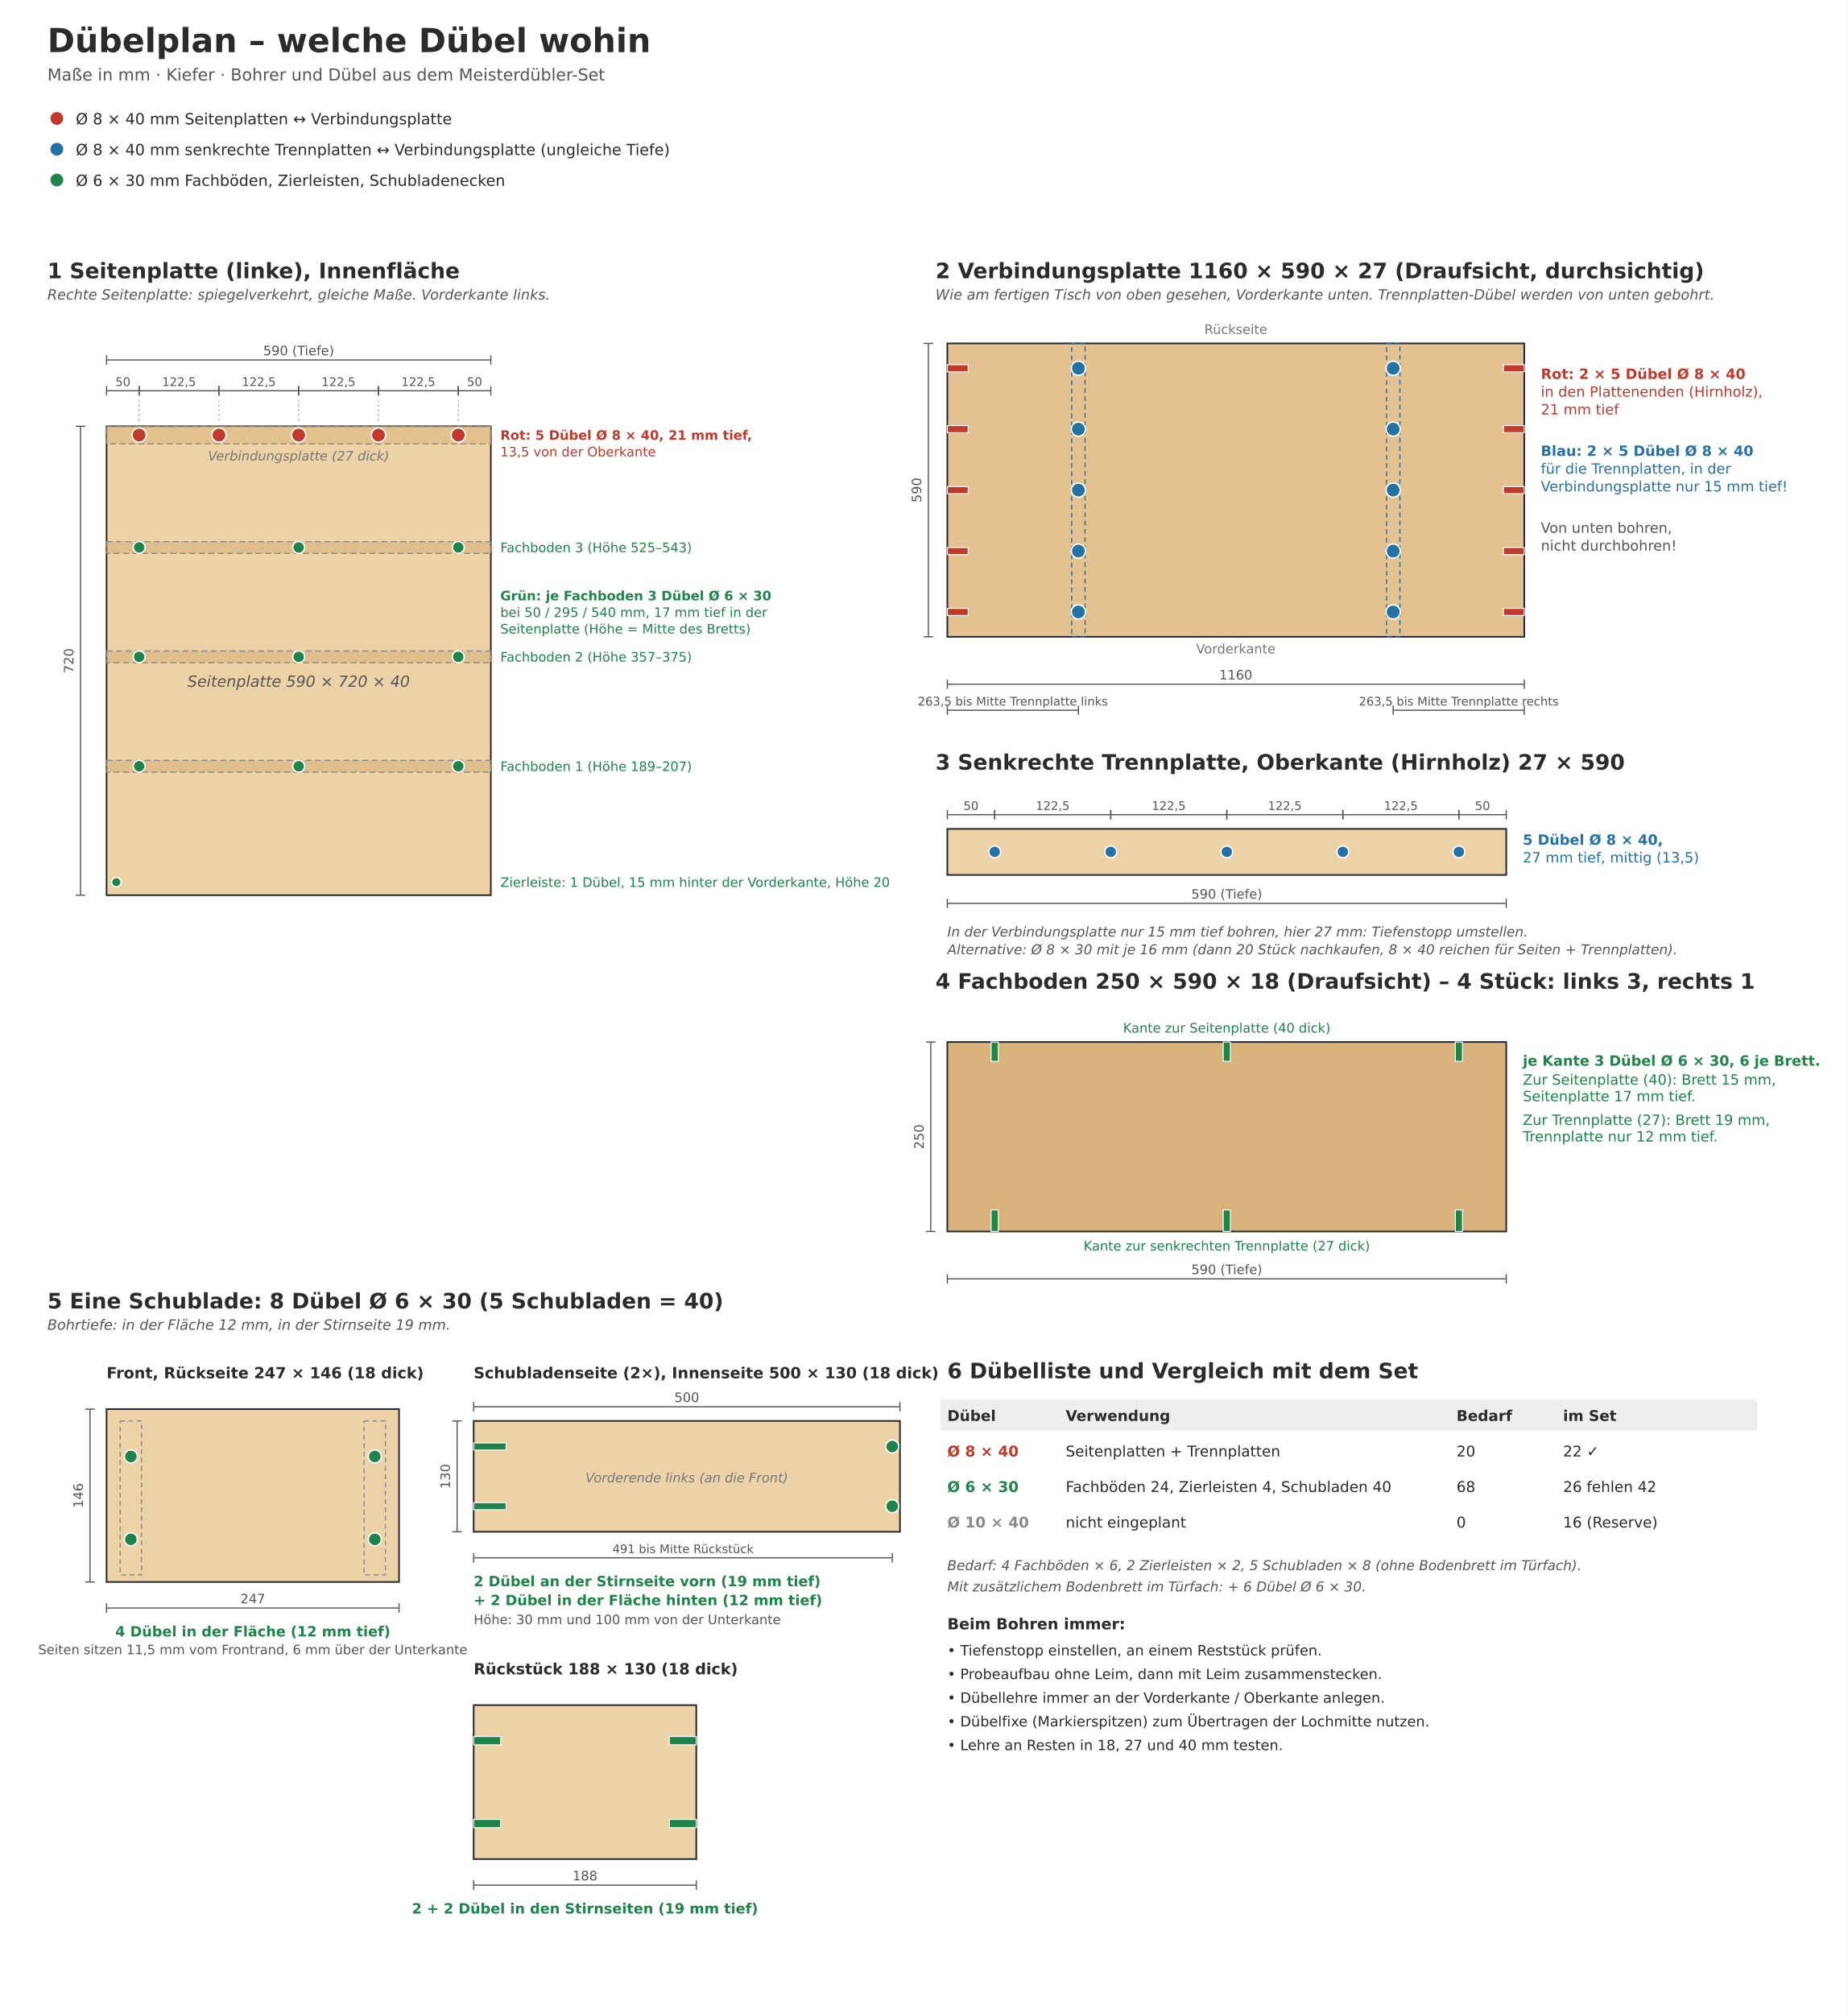
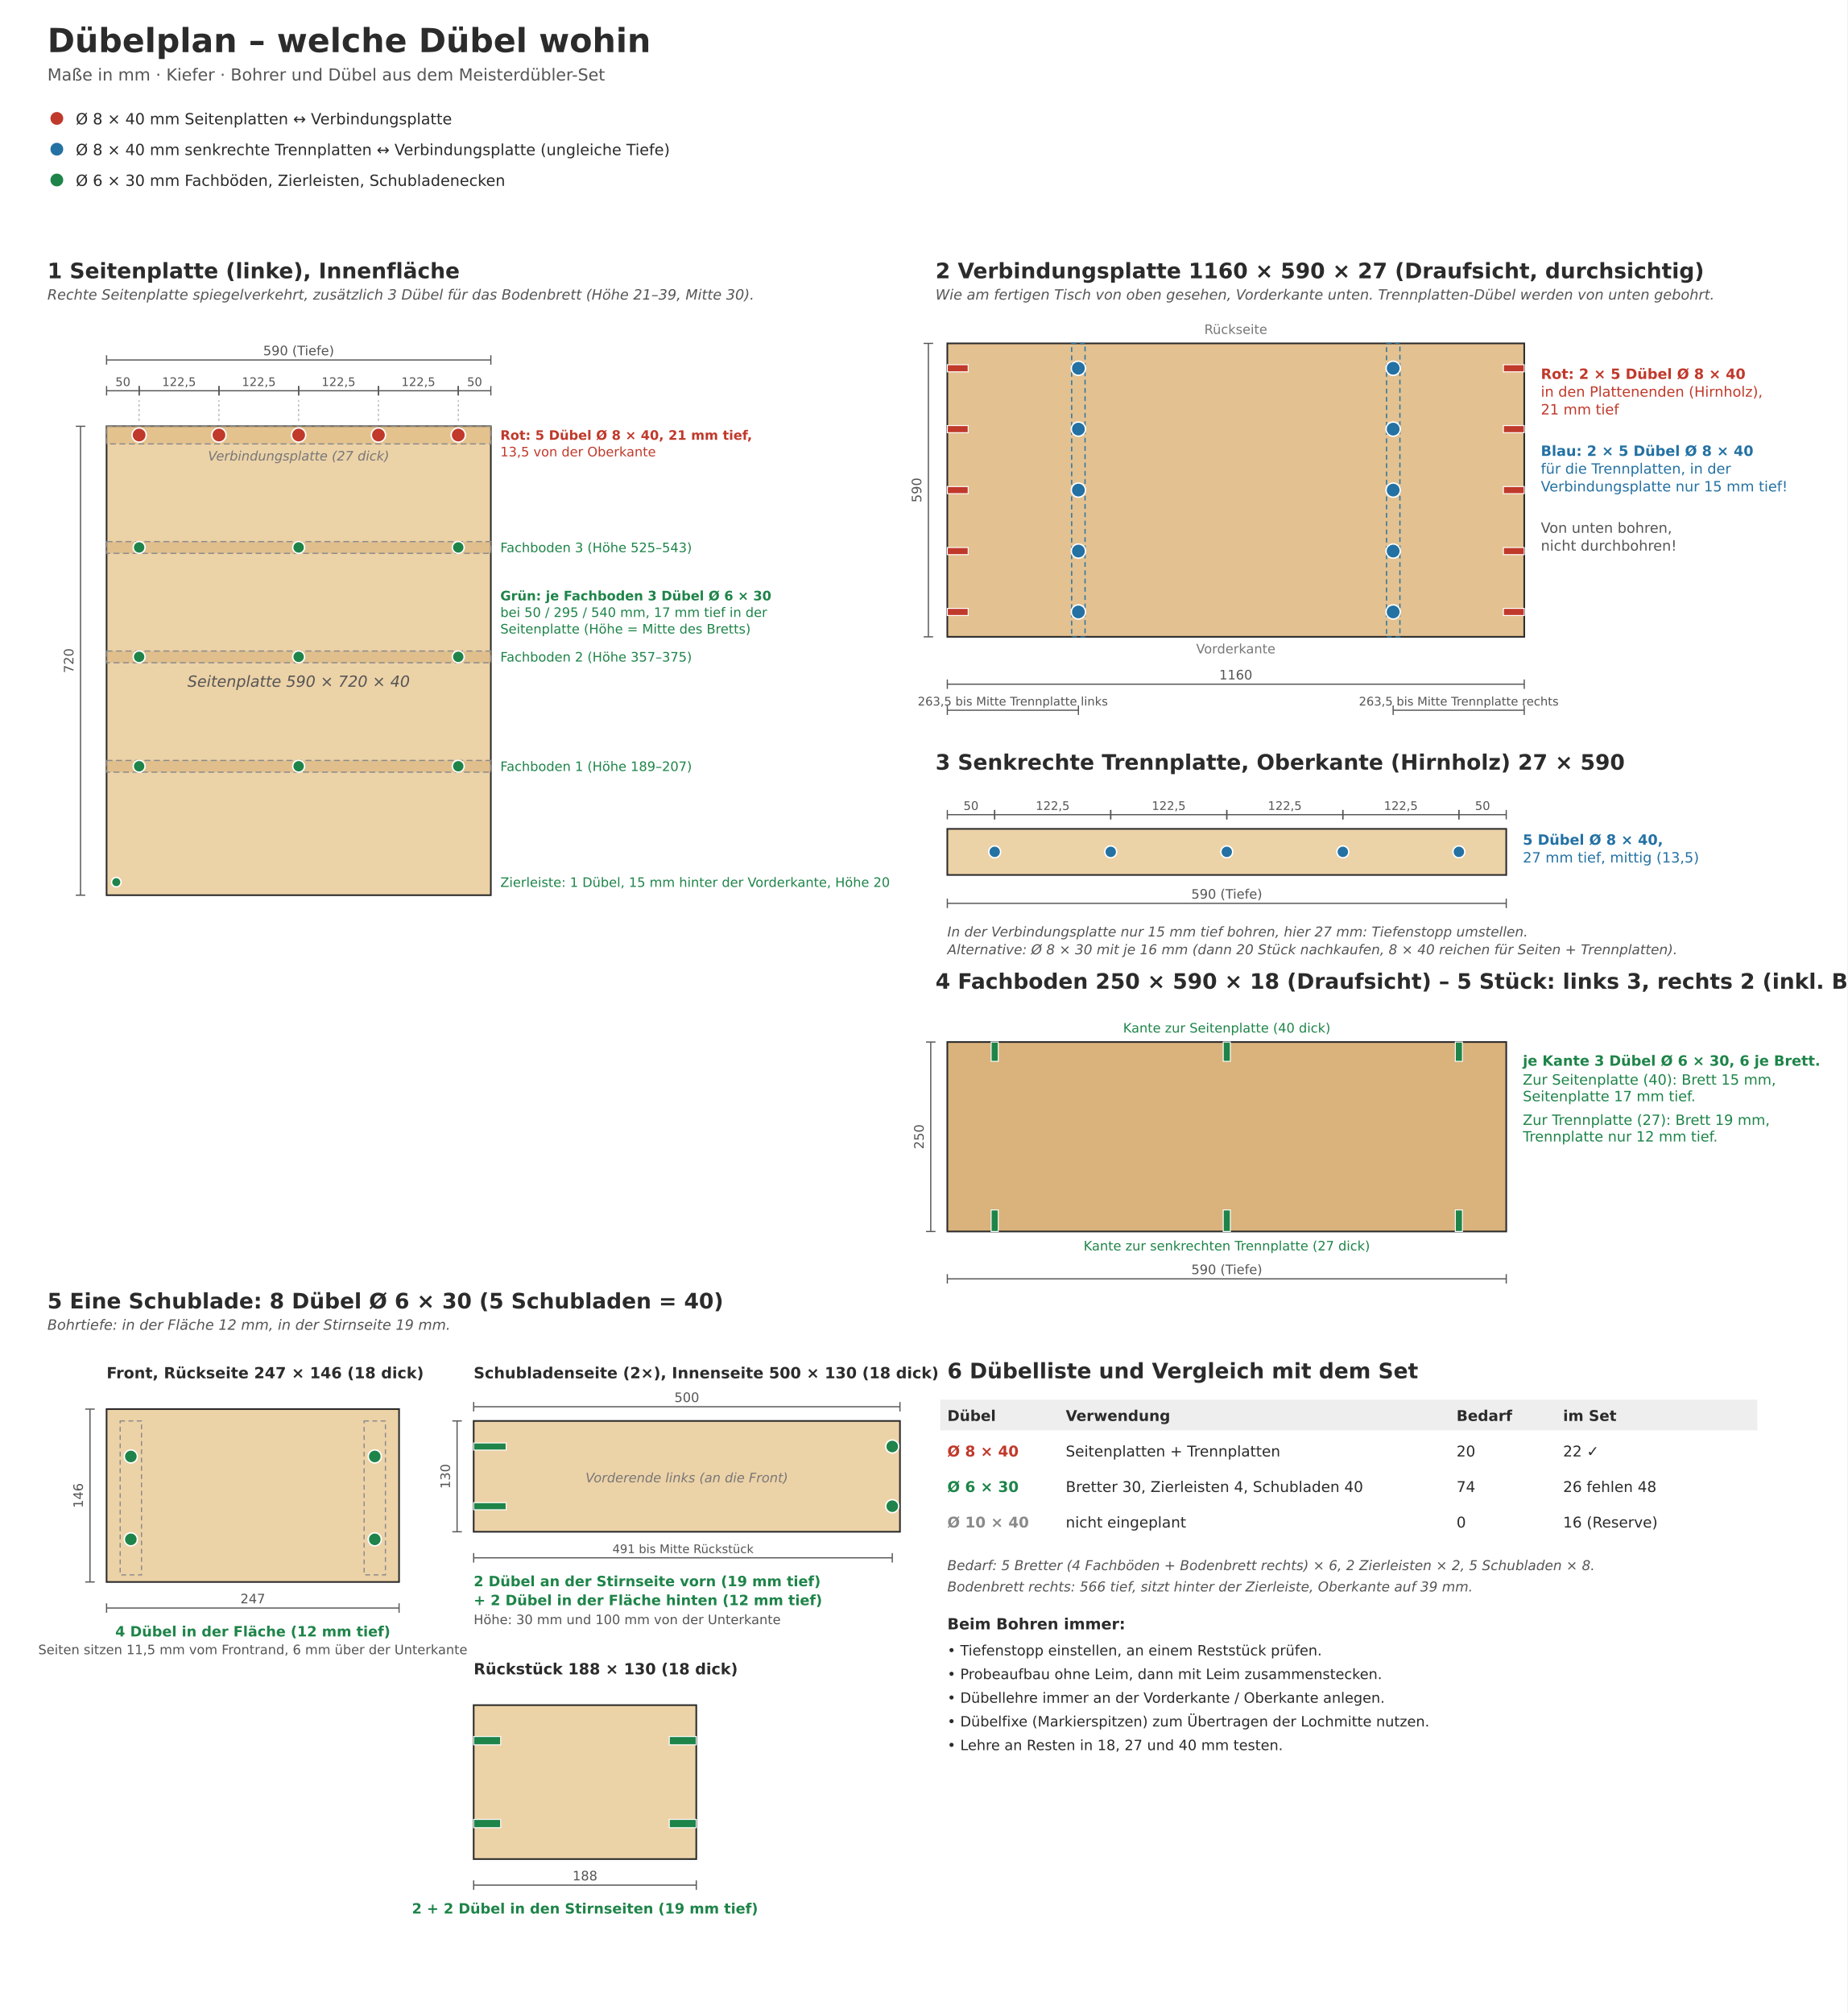
<svg xmlns="http://www.w3.org/2000/svg" width="1560" height="1700" viewBox="0 0 1560 1700" font-family="DejaVu Sans, Arial, sans-serif">
  <rect width="1560" height="1700" fill="#ffffff" />
  <text x="40.0" y="44.0" font-size="28" text-anchor="start" fill="#2b2b2b" font-weight="bold">Dübelplan – welche Dübel wohin</text>
  <text x="40.0" y="68.0" font-size="14" text-anchor="start" fill="#555" font-weight="normal">Maße in mm · Kiefer · Bohrer und Dübel aus dem Meisterdübler-Set</text>
  <circle cx="48.0" cy="100.0" r="6" fill="#c0392b" stroke="#fff" stroke-width="1.2" />
  <text x="64.0" y="105.0" font-size="13" text-anchor="start" fill="#2b2b2b" font-weight="normal">Ø 8 × 40 mm  Seitenplatten ↔ Verbindungsplatte</text>
  <circle cx="48.0" cy="126.0" r="6" fill="#2471a3" stroke="#fff" stroke-width="1.2" />
  <text x="64.0" y="131.0" font-size="13" text-anchor="start" fill="#2b2b2b" font-weight="normal">Ø 8 × 40 mm  senkrechte Trennplatten ↔ Verbindungsplatte (ungleiche Tiefe)</text>
  <circle cx="48.0" cy="152.0" r="6" fill="#1e8449" stroke="#fff" stroke-width="1.2" />
  <text x="64.0" y="157.0" font-size="13" text-anchor="start" fill="#2b2b2b" font-weight="normal">Ø 6 × 30 mm  Fachböden, Zierleisten, Schubladenecken</text>
  <text x="40.0" y="235.0" font-size="18" text-anchor="start" fill="#2b2b2b" font-weight="bold">1  Seitenplatte (linke), Innenfläche</text>
-   <text x="40.0" y="253.0" font-size="12" text-anchor="start" fill="#555" font-weight="normal" font-style="italic">Rechte Seitenplatte: spiegelverkehrt, gleiche Maße. Vorderkante links.</text>
+   <text x="40.0" y="253.0" font-size="12" text-anchor="start" fill="#555" font-weight="normal" font-style="italic">Rechte Seitenplatte spiegelverkehrt, zusätzlich 3 Dübel für das Bodenbrett (Höhe 21–39, Mitte 30).</text>
  <rect x="90.0" y="360.0" width="324.5" height="396.0" fill="#ecd2a7" stroke="#2b2b2b" stroke-width="1.4" />
  <rect x="90.0" y="360.0" width="324.5" height="14.9" fill="#e0bb84" fill-opacity="0.7" stroke="#8a8a8a" stroke-width="1" stroke-dasharray="5,3" />
  <text x="252.2" y="388.9" font-size="11" text-anchor="middle" fill="#777" font-weight="normal" font-style="italic">Verbindungsplatte (27 dick)</text>
  <circle cx="117.5" cy="367.4" r="6" fill="#c0392b" stroke="#fff" stroke-width="1.2" />
  <circle cx="184.9" cy="367.4" r="6" fill="#c0392b" stroke="#fff" stroke-width="1.2" />
  <circle cx="252.2" cy="367.4" r="6" fill="#c0392b" stroke="#fff" stroke-width="1.2" />
  <circle cx="319.6" cy="367.4" r="6" fill="#c0392b" stroke="#fff" stroke-width="1.2" />
  <circle cx="387.0" cy="367.4" r="6" fill="#c0392b" stroke="#fff" stroke-width="1.2" />
  <rect x="90.0" y="642.2" width="324.5" height="9.9" fill="#d9b27c" fill-opacity="0.6" stroke="#8a8a8a" stroke-width="1" stroke-dasharray="5,3" />
  <circle cx="117.5" cy="647.1" r="5" fill="#1e8449" stroke="#fff" stroke-width="1.2" />
  <circle cx="252.2" cy="647.1" r="5" fill="#1e8449" stroke="#fff" stroke-width="1.2" />
  <circle cx="387.0" cy="647.1" r="5" fill="#1e8449" stroke="#fff" stroke-width="1.2" />
  <text x="422.5" y="651.1" font-size="11" text-anchor="start" fill="#1e8449" font-weight="normal">Fachboden 1  (Höhe 189–207)</text>
  <rect x="90.0" y="549.8" width="324.5" height="9.9" fill="#d9b27c" fill-opacity="0.6" stroke="#8a8a8a" stroke-width="1" stroke-dasharray="5,3" />
  <circle cx="117.5" cy="554.7" r="5" fill="#1e8449" stroke="#fff" stroke-width="1.2" />
  <circle cx="252.2" cy="554.7" r="5" fill="#1e8449" stroke="#fff" stroke-width="1.2" />
  <circle cx="387.0" cy="554.7" r="5" fill="#1e8449" stroke="#fff" stroke-width="1.2" />
  <text x="422.5" y="558.7" font-size="11" text-anchor="start" fill="#1e8449" font-weight="normal">Fachboden 2  (Höhe 357–375)</text>
  <rect x="90.0" y="457.4" width="324.5" height="9.9" fill="#d9b27c" fill-opacity="0.6" stroke="#8a8a8a" stroke-width="1" stroke-dasharray="5,3" />
  <circle cx="117.5" cy="462.3" r="5" fill="#1e8449" stroke="#fff" stroke-width="1.2" />
  <circle cx="252.2" cy="462.3" r="5" fill="#1e8449" stroke="#fff" stroke-width="1.2" />
  <circle cx="387.0" cy="462.3" r="5" fill="#1e8449" stroke="#fff" stroke-width="1.2" />
  <text x="422.5" y="466.3" font-size="11" text-anchor="start" fill="#1e8449" font-weight="normal">Fachboden 3  (Höhe 525–543)</text>
  <circle cx="98.2" cy="745.0" r="4" fill="#1e8449" stroke="#fff" stroke-width="1.2" />
  <text x="422.5" y="749.0" font-size="11" text-anchor="start" fill="#1e8449" font-weight="normal">Zierleiste: 1 Dübel, 15 mm hinter der Vorderkante, Höhe 20</text>
  <text x="252.2" y="580.0" font-size="13" text-anchor="middle" fill="#555" font-weight="normal" font-style="italic">Seitenplatte 590 × 720 × 40</text>
  <line x1="90.0" y1="304.0" x2="414.5" y2="304.0" stroke="#555555" stroke-width="1" />
  <line x1="90.0" y1="300.0" x2="90.0" y2="308.0" stroke="#555555" stroke-width="1" />
  <line x1="414.5" y1="300.0" x2="414.5" y2="308.0" stroke="#555555" stroke-width="1" />
  <text x="252.2" y="300.0" font-size="11" text-anchor="middle" fill="#555555" font-weight="normal">590 (Tiefe)</text>
  <line x1="117.5" y1="355.4" x2="117.5" y2="338.0" stroke="#8a8a8a" stroke-width="0.6" stroke-dasharray="2,2" />
  <line x1="184.9" y1="355.4" x2="184.9" y2="338.0" stroke="#8a8a8a" stroke-width="0.6" stroke-dasharray="2,2" />
  <line x1="252.2" y1="355.4" x2="252.2" y2="338.0" stroke="#8a8a8a" stroke-width="0.6" stroke-dasharray="2,2" />
  <line x1="319.6" y1="355.4" x2="319.6" y2="338.0" stroke="#8a8a8a" stroke-width="0.6" stroke-dasharray="2,2" />
  <line x1="387.0" y1="355.4" x2="387.0" y2="338.0" stroke="#8a8a8a" stroke-width="0.6" stroke-dasharray="2,2" />
  <line x1="90.0" y1="330.0" x2="117.5" y2="330.0" stroke="#555555" stroke-width="1" />
  <line x1="90.0" y1="326.0" x2="90.0" y2="334.0" stroke="#555555" stroke-width="1" />
  <line x1="117.5" y1="326.0" x2="117.5" y2="334.0" stroke="#555555" stroke-width="1" />
  <text x="103.8" y="326.0" font-size="10" text-anchor="middle" fill="#555555" font-weight="normal">50</text>
  <line x1="117.5" y1="330.0" x2="184.9" y2="330.0" stroke="#555555" stroke-width="1" />
  <line x1="117.5" y1="326.0" x2="117.5" y2="334.0" stroke="#555555" stroke-width="1" />
  <line x1="184.9" y1="326.0" x2="184.9" y2="334.0" stroke="#555555" stroke-width="1" />
  <text x="151.2" y="326.0" font-size="10" text-anchor="middle" fill="#555555" font-weight="normal">122,5</text>
  <line x1="184.9" y1="330.0" x2="252.2" y2="330.0" stroke="#555555" stroke-width="1" />
  <line x1="184.9" y1="326.0" x2="184.9" y2="334.0" stroke="#555555" stroke-width="1" />
  <line x1="252.2" y1="326.0" x2="252.2" y2="334.0" stroke="#555555" stroke-width="1" />
  <text x="218.6" y="326.0" font-size="10" text-anchor="middle" fill="#555555" font-weight="normal">122,5</text>
  <line x1="252.2" y1="330.0" x2="319.6" y2="330.0" stroke="#555555" stroke-width="1" />
  <line x1="252.2" y1="326.0" x2="252.2" y2="334.0" stroke="#555555" stroke-width="1" />
  <line x1="319.6" y1="326.0" x2="319.6" y2="334.0" stroke="#555555" stroke-width="1" />
  <text x="285.9" y="326.0" font-size="10" text-anchor="middle" fill="#555555" font-weight="normal">122,5</text>
  <line x1="319.6" y1="330.0" x2="387.0" y2="330.0" stroke="#555555" stroke-width="1" />
  <line x1="319.6" y1="326.0" x2="319.6" y2="334.0" stroke="#555555" stroke-width="1" />
  <line x1="387.0" y1="326.0" x2="387.0" y2="334.0" stroke="#555555" stroke-width="1" />
  <text x="353.3" y="326.0" font-size="10" text-anchor="middle" fill="#555555" font-weight="normal">122,5</text>
  <line x1="387.0" y1="330.0" x2="414.5" y2="330.0" stroke="#555555" stroke-width="1" />
  <line x1="387.0" y1="326.0" x2="387.0" y2="334.0" stroke="#555555" stroke-width="1" />
  <line x1="414.5" y1="326.0" x2="414.5" y2="334.0" stroke="#555555" stroke-width="1" />
  <text x="400.8" y="326.0" font-size="10" text-anchor="middle" fill="#555555" font-weight="normal">50</text>
  <line x1="68.0" y1="360.0" x2="68.0" y2="756.0" stroke="#555555" stroke-width="1" />
  <line x1="64.0" y1="360.0" x2="72.0" y2="360.0" stroke="#555555" stroke-width="1" />
  <line x1="64.0" y1="756.0" x2="72.0" y2="756.0" stroke="#555555" stroke-width="1" />
  <text x="62.0" y="558.0" font-size="11" text-anchor="middle" fill="#555555" font-weight="normal" transform="rotate(-90 62.0 558.0)">720</text>
  <text x="422.5" y="371.4" font-size="11" text-anchor="start" fill="#c0392b" font-weight="bold">Rot: 5 Dübel Ø 8 × 40, 21 mm tief,</text>
  <text x="422.5" y="385.4" font-size="11" text-anchor="start" fill="#c0392b" font-weight="normal">13,5 von der Oberkante</text>
  <text x="422.5" y="507.0" font-size="11" text-anchor="start" fill="#1e8449" font-weight="bold">Grün: je Fachboden 3 Dübel Ø 6 × 30</text>
  <text x="422.5" y="521.0" font-size="11" text-anchor="start" fill="#1e8449" font-weight="normal">bei 50 / 295 / 540 mm, 17 mm tief in der</text>
  <text x="422.5" y="535.0" font-size="11" text-anchor="start" fill="#1e8449" font-weight="normal">Seitenplatte (Höhe = Mitte des Bretts)</text>
  <text x="790.0" y="235.0" font-size="18" text-anchor="start" fill="#2b2b2b" font-weight="bold">2  Verbindungsplatte 1160 × 590 × 27  (Draufsicht, durchsichtig)</text>
  <text x="790.0" y="253.0" font-size="12" text-anchor="start" fill="#555" font-weight="normal" font-style="italic">Wie am fertigen Tisch von oben gesehen, Vorderkante unten. Trennplatten-Dübel werden von unten gebohrt.</text>
  <rect x="800.0" y="290.0" width="487.2" height="247.8" fill="#e0bb84" fill-opacity="0.9" stroke="#2b2b2b" stroke-width="1.4" />
  <text x="1043.6" y="282.0" font-size="11" text-anchor="middle" fill="#777" font-weight="normal">Rückseite</text>
  <text x="1043.6" y="551.8" font-size="11" text-anchor="middle" fill="#777" font-weight="normal">Vorderkante</text>
  <rect x="800.0" y="513.8" width="17.6" height="6" fill="#c0392b" stroke="#fff" stroke-width="0.8" />
  <rect x="1269.6" y="513.8" width="17.6" height="6" fill="#c0392b" stroke="#fff" stroke-width="0.8" />
  <rect x="800.0" y="462.4" width="17.6" height="6" fill="#c0392b" stroke="#fff" stroke-width="0.8" />
  <rect x="1269.6" y="462.4" width="17.6" height="6" fill="#c0392b" stroke="#fff" stroke-width="0.8" />
  <rect x="800.0" y="410.9" width="17.6" height="6" fill="#c0392b" stroke="#fff" stroke-width="0.8" />
  <rect x="1269.6" y="410.9" width="17.6" height="6" fill="#c0392b" stroke="#fff" stroke-width="0.8" />
  <rect x="800.0" y="359.4" width="17.6" height="6" fill="#c0392b" stroke="#fff" stroke-width="0.8" />
  <rect x="1269.6" y="359.4" width="17.6" height="6" fill="#c0392b" stroke="#fff" stroke-width="0.8" />
  <rect x="800.0" y="308.0" width="17.6" height="6" fill="#c0392b" stroke="#fff" stroke-width="0.8" />
  <rect x="1269.6" y="308.0" width="17.6" height="6" fill="#c0392b" stroke="#fff" stroke-width="0.8" />
  <rect x="905.0" y="290.0" width="11.3" height="247.8" fill="none" stroke="#2471a3" stroke-width="1" stroke-dasharray="4,3" />
  <rect x="1170.9" y="290.0" width="11.3" height="247.8" fill="none" stroke="#2471a3" stroke-width="1" stroke-dasharray="4,3" />
  <circle cx="910.7" cy="516.8" r="6" fill="#2471a3" stroke="#fff" stroke-width="1.2" />
  <circle cx="1176.5" cy="516.8" r="6" fill="#2471a3" stroke="#fff" stroke-width="1.2" />
  <circle cx="910.7" cy="465.4" r="6" fill="#2471a3" stroke="#fff" stroke-width="1.2" />
  <circle cx="1176.5" cy="465.4" r="6" fill="#2471a3" stroke="#fff" stroke-width="1.2" />
  <circle cx="910.7" cy="413.9" r="6" fill="#2471a3" stroke="#fff" stroke-width="1.2" />
  <circle cx="1176.5" cy="413.9" r="6" fill="#2471a3" stroke="#fff" stroke-width="1.2" />
  <circle cx="910.7" cy="362.4" r="6" fill="#2471a3" stroke="#fff" stroke-width="1.2" />
  <circle cx="1176.5" cy="362.4" r="6" fill="#2471a3" stroke="#fff" stroke-width="1.2" />
  <circle cx="910.7" cy="311.0" r="6" fill="#2471a3" stroke="#fff" stroke-width="1.2" />
  <circle cx="1176.5" cy="311.0" r="6" fill="#2471a3" stroke="#fff" stroke-width="1.2" />
  <line x1="800.0" y1="577.8" x2="1287.2" y2="577.8" stroke="#555555" stroke-width="1" />
  <line x1="800.0" y1="573.8" x2="800.0" y2="581.8" stroke="#555555" stroke-width="1" />
  <line x1="1287.2" y1="573.8" x2="1287.2" y2="581.8" stroke="#555555" stroke-width="1" />
  <text x="1043.6" y="573.8" font-size="11" text-anchor="middle" fill="#555555" font-weight="normal">1160</text>
  <line x1="800.0" y1="599.8" x2="910.7" y2="599.8" stroke="#555555" stroke-width="1" />
  <line x1="800.0" y1="595.8" x2="800.0" y2="603.8" stroke="#555555" stroke-width="1" />
  <line x1="910.7" y1="595.8" x2="910.7" y2="603.8" stroke="#555555" stroke-width="1" />
  <text x="855.3" y="595.8" font-size="10" text-anchor="middle" fill="#555555" font-weight="normal">263,5 bis Mitte Trennplatte links</text>
  <line x1="1176.5" y1="599.8" x2="1287.2" y2="599.8" stroke="#555555" stroke-width="1" />
  <line x1="1176.5" y1="595.8" x2="1176.5" y2="603.8" stroke="#555555" stroke-width="1" />
  <line x1="1287.2" y1="595.8" x2="1287.2" y2="603.8" stroke="#555555" stroke-width="1" />
  <text x="1231.9" y="595.8" font-size="10" text-anchor="middle" fill="#555555" font-weight="normal">263,5 bis Mitte Trennplatte rechts</text>
  <line x1="784.0" y1="290.0" x2="784.0" y2="537.8" stroke="#555555" stroke-width="1" />
  <line x1="780.0" y1="290.0" x2="788.0" y2="290.0" stroke="#555555" stroke-width="1" />
  <line x1="780.0" y1="537.8" x2="788.0" y2="537.8" stroke="#555555" stroke-width="1" />
  <text x="778.0" y="413.9" font-size="11" text-anchor="middle" fill="#555555" font-weight="normal" transform="rotate(-90 778.0 413.9)">590</text>
  <text x="1301.2" y="320.0" font-size="12" text-anchor="start" fill="#c0392b" font-weight="bold">Rot: 2 × 5 Dübel Ø 8 × 40</text>
  <text x="1301.2" y="335.0" font-size="12" text-anchor="start" fill="#c0392b" font-weight="normal">in den Plattenenden (Hirnholz),</text>
  <text x="1301.2" y="350.0" font-size="12" text-anchor="start" fill="#c0392b" font-weight="normal">21 mm tief</text>
  <text x="1301.2" y="385.0" font-size="12" text-anchor="start" fill="#2471a3" font-weight="bold">Blau: 2 × 5 Dübel Ø 8 × 40</text>
  <text x="1301.2" y="400.0" font-size="12" text-anchor="start" fill="#2471a3" font-weight="normal">für die Trennplatten, in der</text>
  <text x="1301.2" y="415.0" font-size="12" text-anchor="start" fill="#2471a3" font-weight="normal">Verbindungsplatte nur 15 mm tief!</text>
  <text x="1301.2" y="450.0" font-size="12" text-anchor="start" fill="#555555" font-weight="normal">Von unten bohren,</text>
  <text x="1301.2" y="465.0" font-size="12" text-anchor="start" fill="#555555" font-weight="normal">nicht durchbohren!</text>
  <text x="790.0" y="650.0" font-size="18" text-anchor="start" fill="#2b2b2b" font-weight="bold">3  Senkrechte Trennplatte, Oberkante (Hirnholz) 27 × 590</text>
  <rect x="800.0" y="700.0" width="472.0" height="38.9" fill="#ecd2a7" stroke="#2b2b2b" stroke-width="1.4" />
  <circle cx="840.0" cy="719.4" r="5" fill="#2471a3" stroke="#fff" stroke-width="1.2" />
  <circle cx="938.0" cy="719.4" r="5" fill="#2471a3" stroke="#fff" stroke-width="1.2" />
  <circle cx="1036.0" cy="719.4" r="5" fill="#2471a3" stroke="#fff" stroke-width="1.2" />
  <circle cx="1134.0" cy="719.4" r="5" fill="#2471a3" stroke="#fff" stroke-width="1.2" />
  <circle cx="1232.0" cy="719.4" r="5" fill="#2471a3" stroke="#fff" stroke-width="1.2" />
  <line x1="800.0" y1="762.9" x2="1272.0" y2="762.9" stroke="#555555" stroke-width="1" />
  <line x1="800.0" y1="758.9" x2="800.0" y2="766.9" stroke="#555555" stroke-width="1" />
  <line x1="1272.0" y1="758.9" x2="1272.0" y2="766.9" stroke="#555555" stroke-width="1" />
  <text x="1036.0" y="758.9" font-size="11" text-anchor="middle" fill="#555555" font-weight="normal">590 (Tiefe)</text>
  <line x1="800.0" y1="688.0" x2="840.0" y2="688.0" stroke="#555555" stroke-width="1" />
  <line x1="800.0" y1="684.0" x2="800.0" y2="692.0" stroke="#555555" stroke-width="1" />
  <line x1="840.0" y1="684.0" x2="840.0" y2="692.0" stroke="#555555" stroke-width="1" />
  <text x="820.0" y="684.0" font-size="10" text-anchor="middle" fill="#555555" font-weight="normal">50</text>
  <line x1="840.0" y1="688.0" x2="938.0" y2="688.0" stroke="#555555" stroke-width="1" />
  <line x1="840.0" y1="684.0" x2="840.0" y2="692.0" stroke="#555555" stroke-width="1" />
  <line x1="938.0" y1="684.0" x2="938.0" y2="692.0" stroke="#555555" stroke-width="1" />
  <text x="889.0" y="684.0" font-size="10" text-anchor="middle" fill="#555555" font-weight="normal">122,5</text>
  <line x1="938.0" y1="688.0" x2="1036.0" y2="688.0" stroke="#555555" stroke-width="1" />
  <line x1="938.0" y1="684.0" x2="938.0" y2="692.0" stroke="#555555" stroke-width="1" />
  <line x1="1036.0" y1="684.0" x2="1036.0" y2="692.0" stroke="#555555" stroke-width="1" />
  <text x="987.0" y="684.0" font-size="10" text-anchor="middle" fill="#555555" font-weight="normal">122,5</text>
  <line x1="1036.0" y1="688.0" x2="1134.0" y2="688.0" stroke="#555555" stroke-width="1" />
  <line x1="1036.0" y1="684.0" x2="1036.0" y2="692.0" stroke="#555555" stroke-width="1" />
  <line x1="1134.0" y1="684.0" x2="1134.0" y2="692.0" stroke="#555555" stroke-width="1" />
  <text x="1085.0" y="684.0" font-size="10" text-anchor="middle" fill="#555555" font-weight="normal">122,5</text>
  <line x1="1134.0" y1="688.0" x2="1232.0" y2="688.0" stroke="#555555" stroke-width="1" />
  <line x1="1134.0" y1="684.0" x2="1134.0" y2="692.0" stroke="#555555" stroke-width="1" />
  <line x1="1232.0" y1="684.0" x2="1232.0" y2="692.0" stroke="#555555" stroke-width="1" />
  <text x="1183.0" y="684.0" font-size="10" text-anchor="middle" fill="#555555" font-weight="normal">122,5</text>
  <line x1="1232.0" y1="688.0" x2="1272.0" y2="688.0" stroke="#555555" stroke-width="1" />
  <line x1="1232.0" y1="684.0" x2="1232.0" y2="692.0" stroke="#555555" stroke-width="1" />
  <line x1="1272.0" y1="684.0" x2="1272.0" y2="692.0" stroke="#555555" stroke-width="1" />
  <text x="1252.0" y="684.0" font-size="10" text-anchor="middle" fill="#555555" font-weight="normal">50</text>
  <text x="1286.0" y="713.4" font-size="12" text-anchor="start" fill="#2471a3" font-weight="bold">5 Dübel Ø 8 × 40,</text>
  <text x="1286.0" y="728.4" font-size="12" text-anchor="start" fill="#2471a3" font-weight="normal">27 mm tief, mittig (13,5)</text>
  <text x="800.0" y="790.9" font-size="11.5" text-anchor="start" fill="#555555" font-weight="normal" font-style="italic">In der Verbindungsplatte nur 15 mm tief bohren, hier 27 mm: Tiefenstopp umstellen.</text>
  <text x="800.0" y="805.9" font-size="11.5" text-anchor="start" fill="#555555" font-weight="normal" font-style="italic">Alternative: Ø 8 × 30 mit je 16 mm (dann 20 Stück nachkaufen, 8 × 40 reichen für Seiten + Trennplatten).</text>
-   <text x="790.0" y="835.0" font-size="18" text-anchor="start" fill="#2b2b2b" font-weight="bold">4  Fachboden 250 × 590 × 18  (Draufsicht)  – 4 Stück: links 3, rechts 1</text>
+   <text x="790.0" y="835.0" font-size="18" text-anchor="start" fill="#2b2b2b" font-weight="bold">4  Fachboden 250 × 590 × 18  (Draufsicht)  – 5 Stück: links 3, rechts 2 (inkl. Bodenbrett 566 tief)</text>
  <rect x="800.0" y="880.0" width="472.0" height="160.0" fill="#d9b27c" stroke="#2b2b2b" stroke-width="1.4" />
  <rect x="837.0" y="880.0" width="6" height="16.3" fill="#1e8449" stroke="#fff" stroke-width="0.8" />
  <rect x="837.0" y="1021.8" width="6" height="18.2" fill="#1e8449" stroke="#fff" stroke-width="0.8" />
  <rect x="1033.0" y="880.0" width="6" height="16.3" fill="#1e8449" stroke="#fff" stroke-width="0.8" />
  <rect x="1033.0" y="1021.8" width="6" height="18.2" fill="#1e8449" stroke="#fff" stroke-width="0.8" />
  <rect x="1229.0" y="880.0" width="6" height="16.3" fill="#1e8449" stroke="#fff" stroke-width="0.8" />
  <rect x="1229.0" y="1021.8" width="6" height="18.2" fill="#1e8449" stroke="#fff" stroke-width="0.8" />
  <text x="1036.0" y="872.0" font-size="11" text-anchor="middle" fill="#1e8449" font-weight="normal">Kante zur Seitenplatte (40 dick)</text>
  <text x="1036.0" y="1056.0" font-size="11" text-anchor="middle" fill="#1e8449" font-weight="normal">Kante zur senkrechten Trennplatte (27 dick)</text>
  <line x1="800.0" y1="1080.0" x2="1272.0" y2="1080.0" stroke="#555555" stroke-width="1" />
  <line x1="800.0" y1="1076.0" x2="800.0" y2="1084.0" stroke="#555555" stroke-width="1" />
  <line x1="1272.0" y1="1076.0" x2="1272.0" y2="1084.0" stroke="#555555" stroke-width="1" />
  <text x="1036.0" y="1076.0" font-size="11" text-anchor="middle" fill="#555555" font-weight="normal">590 (Tiefe)</text>
  <line x1="786.0" y1="880.0" x2="786.0" y2="1040.0" stroke="#555555" stroke-width="1" />
  <line x1="782.0" y1="880.0" x2="790.0" y2="880.0" stroke="#555555" stroke-width="1" />
  <line x1="782.0" y1="1040.0" x2="790.0" y2="1040.0" stroke="#555555" stroke-width="1" />
  <text x="780.0" y="960.0" font-size="11" text-anchor="middle" fill="#555555" font-weight="normal" transform="rotate(-90 780.0 960.0)">250</text>
  <text x="1286.0" y="900.0" font-size="12" text-anchor="start" fill="#1e8449" font-weight="bold">je Kante 3 Dübel Ø 6 × 30, 6 je Brett.</text>
  <text x="1286.0" y="916.0" font-size="12" text-anchor="start" fill="#1e8449" font-weight="normal">Zur Seitenplatte (40): Brett 15 mm,</text>
  <text x="1286.0" y="930.0" font-size="12" text-anchor="start" fill="#1e8449" font-weight="normal">Seitenplatte 17 mm tief.</text>
  <text x="1286.0" y="950.0" font-size="12" text-anchor="start" fill="#1e8449" font-weight="normal">Zur Trennplatte (27): Brett 19 mm,</text>
  <text x="1286.0" y="964.0" font-size="12" text-anchor="start" fill="#1e8449" font-weight="normal">Trennplatte nur 12 mm tief.</text>
  <text x="40.0" y="1105.0" font-size="18" text-anchor="start" fill="#2b2b2b" font-weight="bold">5  Eine Schublade: 8 Dübel Ø 6 × 30  (5 Schubladen = 40)</text>
  <text x="40.0" y="1123.0" font-size="12" text-anchor="start" fill="#555" font-weight="normal" font-style="italic">Bohrtiefe: in der Fläche 12 mm, in der Stirnseite 19 mm.</text>
  <text x="90.0" y="1164.0" font-size="13" text-anchor="start" fill="#2b2b2b" font-weight="bold">Front, Rückseite 247 × 146 (18 dick)</text>
  <rect x="90.0" y="1190.0" width="247.0" height="146.0" fill="#ecd2a7" stroke="#2b2b2b" stroke-width="1.4" />
  <rect x="101.5" y="1200.0" width="18.0" height="130.0" fill="none" stroke="#8a8a8a" stroke-width="1" stroke-dasharray="4,3" />
  <rect x="307.5" y="1200.0" width="18.0" height="130.0" fill="none" stroke="#8a8a8a" stroke-width="1" stroke-dasharray="4,3" />
  <circle cx="110.5" cy="1300.0" r="5.5" fill="#1e8449" stroke="#fff" stroke-width="1.2" />
  <circle cx="110.5" cy="1230.0" r="5.5" fill="#1e8449" stroke="#fff" stroke-width="1.2" />
  <circle cx="316.5" cy="1300.0" r="5.5" fill="#1e8449" stroke="#fff" stroke-width="1.2" />
  <circle cx="316.5" cy="1230.0" r="5.5" fill="#1e8449" stroke="#fff" stroke-width="1.2" />
  <line x1="90.0" y1="1358.0" x2="337.0" y2="1358.0" stroke="#555555" stroke-width="1" />
  <line x1="90.0" y1="1354.0" x2="90.0" y2="1362.0" stroke="#555555" stroke-width="1" />
  <line x1="337.0" y1="1354.0" x2="337.0" y2="1362.0" stroke="#555555" stroke-width="1" />
  <text x="213.5" y="1354.0" font-size="11" text-anchor="middle" fill="#555555" font-weight="normal">247</text>
  <line x1="76.0" y1="1190.0" x2="76.0" y2="1336.0" stroke="#555555" stroke-width="1" />
  <line x1="72.0" y1="1190.0" x2="80.0" y2="1190.0" stroke="#555555" stroke-width="1" />
  <line x1="72.0" y1="1336.0" x2="80.0" y2="1336.0" stroke="#555555" stroke-width="1" />
  <text x="70.0" y="1263.0" font-size="11" text-anchor="middle" fill="#555555" font-weight="normal" transform="rotate(-90 70.0 1263.0)">146</text>
  <text x="213.5" y="1382.0" font-size="12" text-anchor="middle" fill="#1e8449" font-weight="bold">4 Dübel in der Fläche (12 mm tief)</text>
  <text x="213.5" y="1397.0" font-size="11" text-anchor="middle" fill="#555555" font-weight="normal">Seiten sitzen 11,5 mm vom Frontrand, 6 mm über der Unterkante</text>
  <text x="400.0" y="1164.0" font-size="13" text-anchor="start" fill="#2b2b2b" font-weight="bold">Schubladenseite (2×), Innenseite 500 × 130 (18 dick)</text>
  <rect x="400.0" y="1200.0" width="360.0" height="93.6" fill="#ecd2a7" stroke="#2b2b2b" stroke-width="1.4" />
  <text x="580.0" y="1251.8" font-size="11" text-anchor="middle" fill="#777" font-weight="normal" font-style="italic">Vorderende links (an die Front)</text>
  <rect x="400.0" y="1269.0" width="27.4" height="6" fill="#1e8449" stroke="#fff" stroke-width="0.8" />
  <circle cx="753.5" cy="1272.0" r="5.5" fill="#1e8449" stroke="#fff" stroke-width="1.2" />
  <rect x="400.0" y="1218.6" width="27.4" height="6" fill="#1e8449" stroke="#fff" stroke-width="0.8" />
  <circle cx="753.5" cy="1221.6" r="5.5" fill="#1e8449" stroke="#fff" stroke-width="1.2" />
  <line x1="400.0" y1="1188.0" x2="760.0" y2="1188.0" stroke="#555555" stroke-width="1" />
  <line x1="400.0" y1="1184.0" x2="400.0" y2="1192.0" stroke="#555555" stroke-width="1" />
  <line x1="760.0" y1="1184.0" x2="760.0" y2="1192.0" stroke="#555555" stroke-width="1" />
  <text x="580.0" y="1184.0" font-size="11" text-anchor="middle" fill="#555555" font-weight="normal">500</text>
  <line x1="400.0" y1="1315.6" x2="753.5" y2="1315.6" stroke="#555555" stroke-width="1" />
  <line x1="400.0" y1="1311.6" x2="400.0" y2="1319.6" stroke="#555555" stroke-width="1" />
  <line x1="753.5" y1="1311.6" x2="753.5" y2="1319.6" stroke="#555555" stroke-width="1" />
  <text x="576.8" y="1311.6" font-size="10" text-anchor="middle" fill="#555555" font-weight="normal">491 bis Mitte Rückstück</text>
  <line x1="386.0" y1="1200.0" x2="386.0" y2="1293.6" stroke="#555555" stroke-width="1" />
  <line x1="382.0" y1="1200.0" x2="390.0" y2="1200.0" stroke="#555555" stroke-width="1" />
  <line x1="382.0" y1="1293.6" x2="390.0" y2="1293.6" stroke="#555555" stroke-width="1" />
  <text x="380.0" y="1246.8" font-size="11" text-anchor="middle" fill="#555555" font-weight="normal" transform="rotate(-90 380.0 1246.8)">130</text>
  <text x="400.0" y="1339.6" font-size="12" text-anchor="start" fill="#1e8449" font-weight="bold">2 Dübel an der Stirnseite vorn (19 mm tief)</text>
  <text x="400.0" y="1355.6" font-size="12" text-anchor="start" fill="#1e8449" font-weight="bold">+ 2 Dübel in der Fläche hinten (12 mm tief)</text>
  <text x="400.0" y="1371.6" font-size="11" text-anchor="start" fill="#555555" font-weight="normal">Höhe: 30 mm und 100 mm von der Unterkante</text>
  <text x="400.0" y="1414.0" font-size="13" text-anchor="start" fill="#2b2b2b" font-weight="bold">Rückstück 188 × 130 (18 dick)</text>
  <rect x="400.0" y="1440.0" width="188.0" height="130.0" fill="#ecd2a7" stroke="#2b2b2b" stroke-width="1.4" />
  <rect x="400.0" y="1536.5" width="22.8" height="7" fill="#1e8449" stroke="#fff" stroke-width="0.8" />
  <rect x="565.2" y="1536.5" width="22.8" height="7" fill="#1e8449" stroke="#fff" stroke-width="0.8" />
  <rect x="400.0" y="1466.5" width="22.8" height="7" fill="#1e8449" stroke="#fff" stroke-width="0.8" />
  <rect x="565.2" y="1466.5" width="22.8" height="7" fill="#1e8449" stroke="#fff" stroke-width="0.8" />
  <line x1="400.0" y1="1592.0" x2="588.0" y2="1592.0" stroke="#555555" stroke-width="1" />
  <line x1="400.0" y1="1588.0" x2="400.0" y2="1596.0" stroke="#555555" stroke-width="1" />
  <line x1="588.0" y1="1588.0" x2="588.0" y2="1596.0" stroke="#555555" stroke-width="1" />
  <text x="494.0" y="1588.0" font-size="11" text-anchor="middle" fill="#555555" font-weight="normal">188</text>
  <text x="494.0" y="1616.0" font-size="12" text-anchor="middle" fill="#1e8449" font-weight="bold">2 + 2 Dübel in den Stirnseiten (19 mm tief)</text>
  <text x="800.0" y="1164.0" font-size="18" text-anchor="start" fill="#2b2b2b" font-weight="bold">6  Dübelliste und Vergleich mit dem Set</text>
  <rect x="794.0" y="1182.0" width="690.0" height="26.0" fill="#eee" stroke="none" stroke-width="1.2" />
  <text x="800.0" y="1200.0" font-size="12.5" text-anchor="start" fill="#2b2b2b" font-weight="bold">Dübel</text>
  <text x="900.0" y="1200.0" font-size="12.5" text-anchor="start" fill="#2b2b2b" font-weight="bold">Verwendung</text>
  <text x="1230.0" y="1200.0" font-size="12.5" text-anchor="start" fill="#2b2b2b" font-weight="bold">Bedarf</text>
  <text x="1320.0" y="1200.0" font-size="12.5" text-anchor="start" fill="#2b2b2b" font-weight="bold">im Set</text>
  <text x="800.0" y="1230.0" font-size="12.5" text-anchor="start" fill="#c0392b" font-weight="bold">Ø 8 × 40</text>
  <text x="900.0" y="1230.0" font-size="12.5" text-anchor="start" fill="#2b2b2b" font-weight="normal">Seitenplatten + Trennplatten</text>
  <text x="1230.0" y="1230.0" font-size="12.5" text-anchor="start" fill="#2b2b2b" font-weight="normal">20</text>
  <text x="1320.0" y="1230.0" font-size="12.5" text-anchor="start" fill="#2b2b2b" font-weight="normal">22  ✓</text>
  <text x="800.0" y="1260.0" font-size="12.5" text-anchor="start" fill="#1e8449" font-weight="bold">Ø 6 × 30</text>
-   <text x="900.0" y="1260.0" font-size="12.5" text-anchor="start" fill="#2b2b2b" font-weight="normal">Fachböden 24, Zierleisten 4, Schubladen 40</text>
-   <text x="1230.0" y="1260.0" font-size="12.5" text-anchor="start" fill="#2b2b2b" font-weight="normal">68</text>
-   <text x="1320.0" y="1260.0" font-size="12.5" text-anchor="start" fill="#2b2b2b" font-weight="normal">26  fehlen 42</text>
+   <text x="900.0" y="1260.0" font-size="12.5" text-anchor="start" fill="#2b2b2b" font-weight="normal">Bretter 30, Zierleisten 4, Schubladen 40</text>
+   <text x="1230.0" y="1260.0" font-size="12.5" text-anchor="start" fill="#2b2b2b" font-weight="normal">74</text>
+   <text x="1320.0" y="1260.0" font-size="12.5" text-anchor="start" fill="#2b2b2b" font-weight="normal">26  fehlen 48</text>
  <text x="800.0" y="1290.0" font-size="12.5" text-anchor="start" fill="#8a8a8a" font-weight="bold">Ø 10 × 40</text>
  <text x="900.0" y="1290.0" font-size="12.5" text-anchor="start" fill="#2b2b2b" font-weight="normal">nicht eingeplant</text>
  <text x="1230.0" y="1290.0" font-size="12.5" text-anchor="start" fill="#2b2b2b" font-weight="normal">0</text>
  <text x="1320.0" y="1290.0" font-size="12.5" text-anchor="start" fill="#2b2b2b" font-weight="normal">16 (Reserve)</text>
-   <text x="800.0" y="1326.0" font-size="11.5" text-anchor="start" fill="#555555" font-weight="normal" font-style="italic">Bedarf: 4 Fachböden × 6, 2 Zierleisten × 2, 5 Schubladen × 8 (ohne Bodenbrett im Türfach).</text>
-   <text x="800.0" y="1344.0" font-size="11.5" text-anchor="start" fill="#555555" font-weight="normal" font-style="italic">Mit zusätzlichem Bodenbrett im Türfach: + 6 Dübel Ø 6 × 30.</text>
+   <text x="800.0" y="1326.0" font-size="11.5" text-anchor="start" fill="#555555" font-weight="normal" font-style="italic">Bedarf: 5 Bretter (4 Fachböden + Bodenbrett rechts) × 6, 2 Zierleisten × 2, 5 Schubladen × 8.</text>
+   <text x="800.0" y="1344.0" font-size="11.5" text-anchor="start" fill="#555555" font-weight="normal" font-style="italic">Bodenbrett rechts: 566 tief, sitzt hinter der Zierleiste, Oberkante auf 39 mm.</text>
  <text x="800.0" y="1376.0" font-size="13" text-anchor="start" fill="#2b2b2b" font-weight="bold">Beim Bohren immer:</text>
  <text x="800.0" y="1398.0" font-size="12" text-anchor="start" fill="#2b2b2b" font-weight="normal">• Tiefenstopp einstellen, an einem Reststück prüfen.</text>
  <text x="800.0" y="1418.0" font-size="12" text-anchor="start" fill="#2b2b2b" font-weight="normal">• Probeaufbau ohne Leim, dann mit Leim zusammenstecken.</text>
  <text x="800.0" y="1438.0" font-size="12" text-anchor="start" fill="#2b2b2b" font-weight="normal">• Dübellehre immer an der Vorderkante / Oberkante anlegen.</text>
  <text x="800.0" y="1458.0" font-size="12" text-anchor="start" fill="#2b2b2b" font-weight="normal">• Dübelfixe (Markierspitzen) zum Übertragen der Lochmitte nutzen.</text>
  <text x="800.0" y="1478.0" font-size="12" text-anchor="start" fill="#2b2b2b" font-weight="normal">• Lehre an Resten in 18, 27 und 40 mm testen.</text>
</svg>
